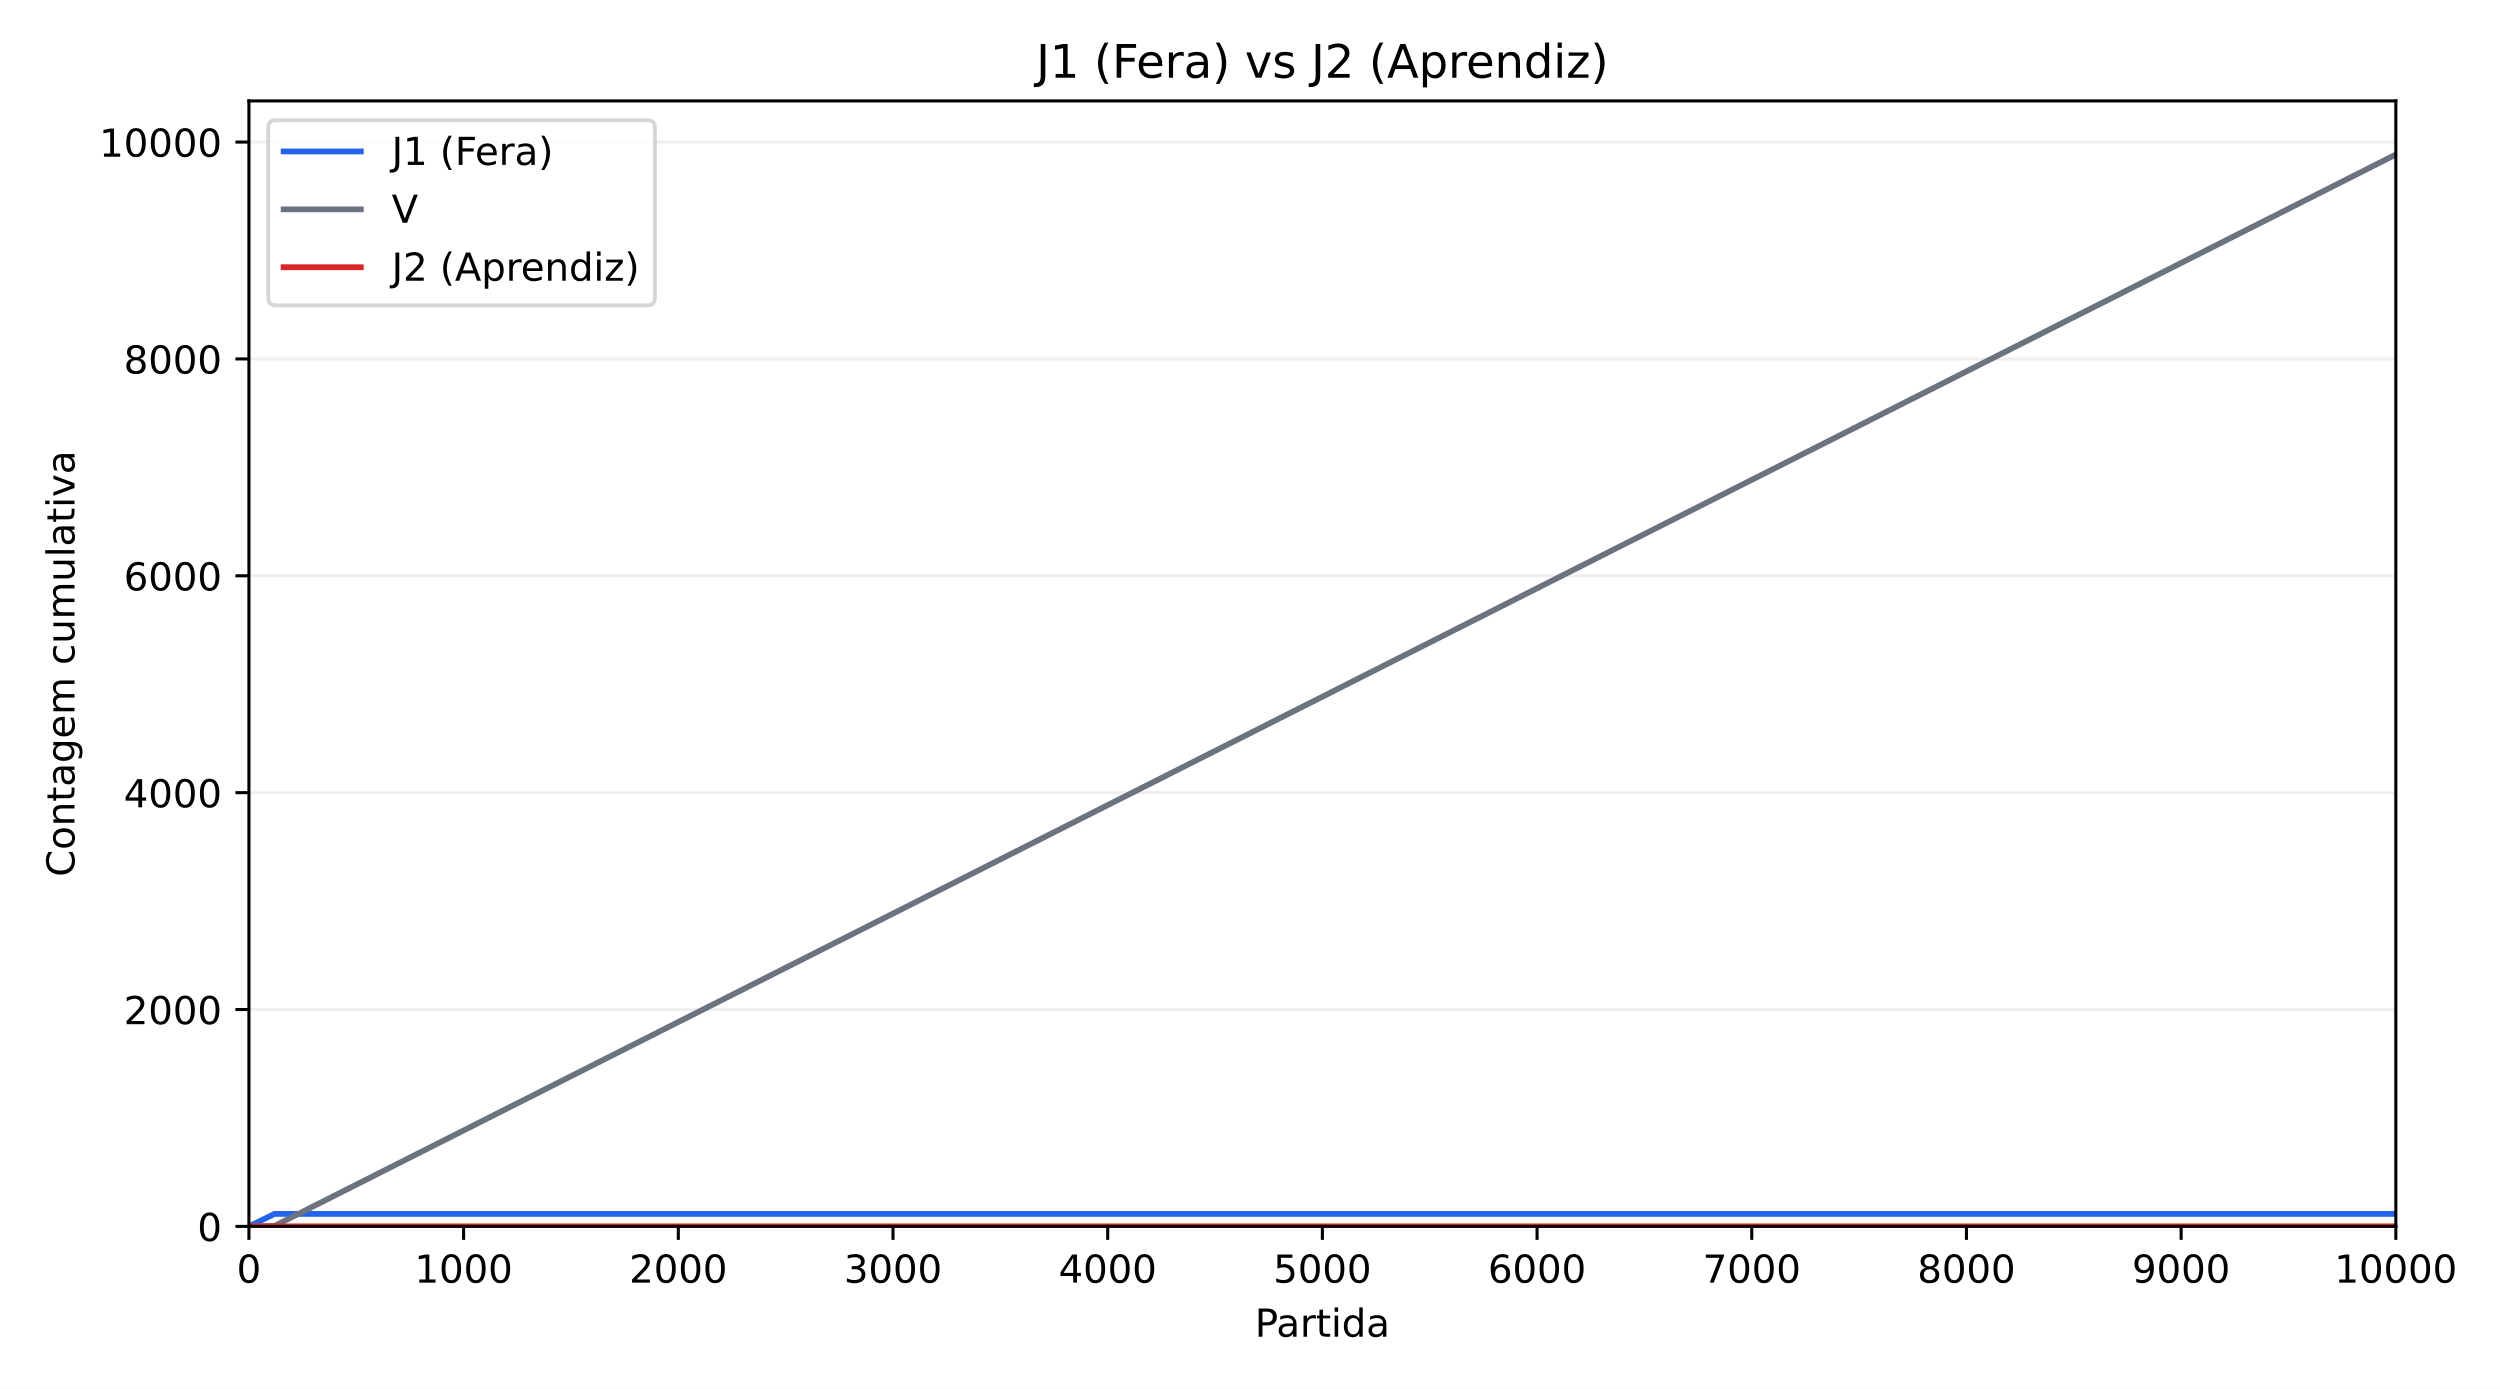
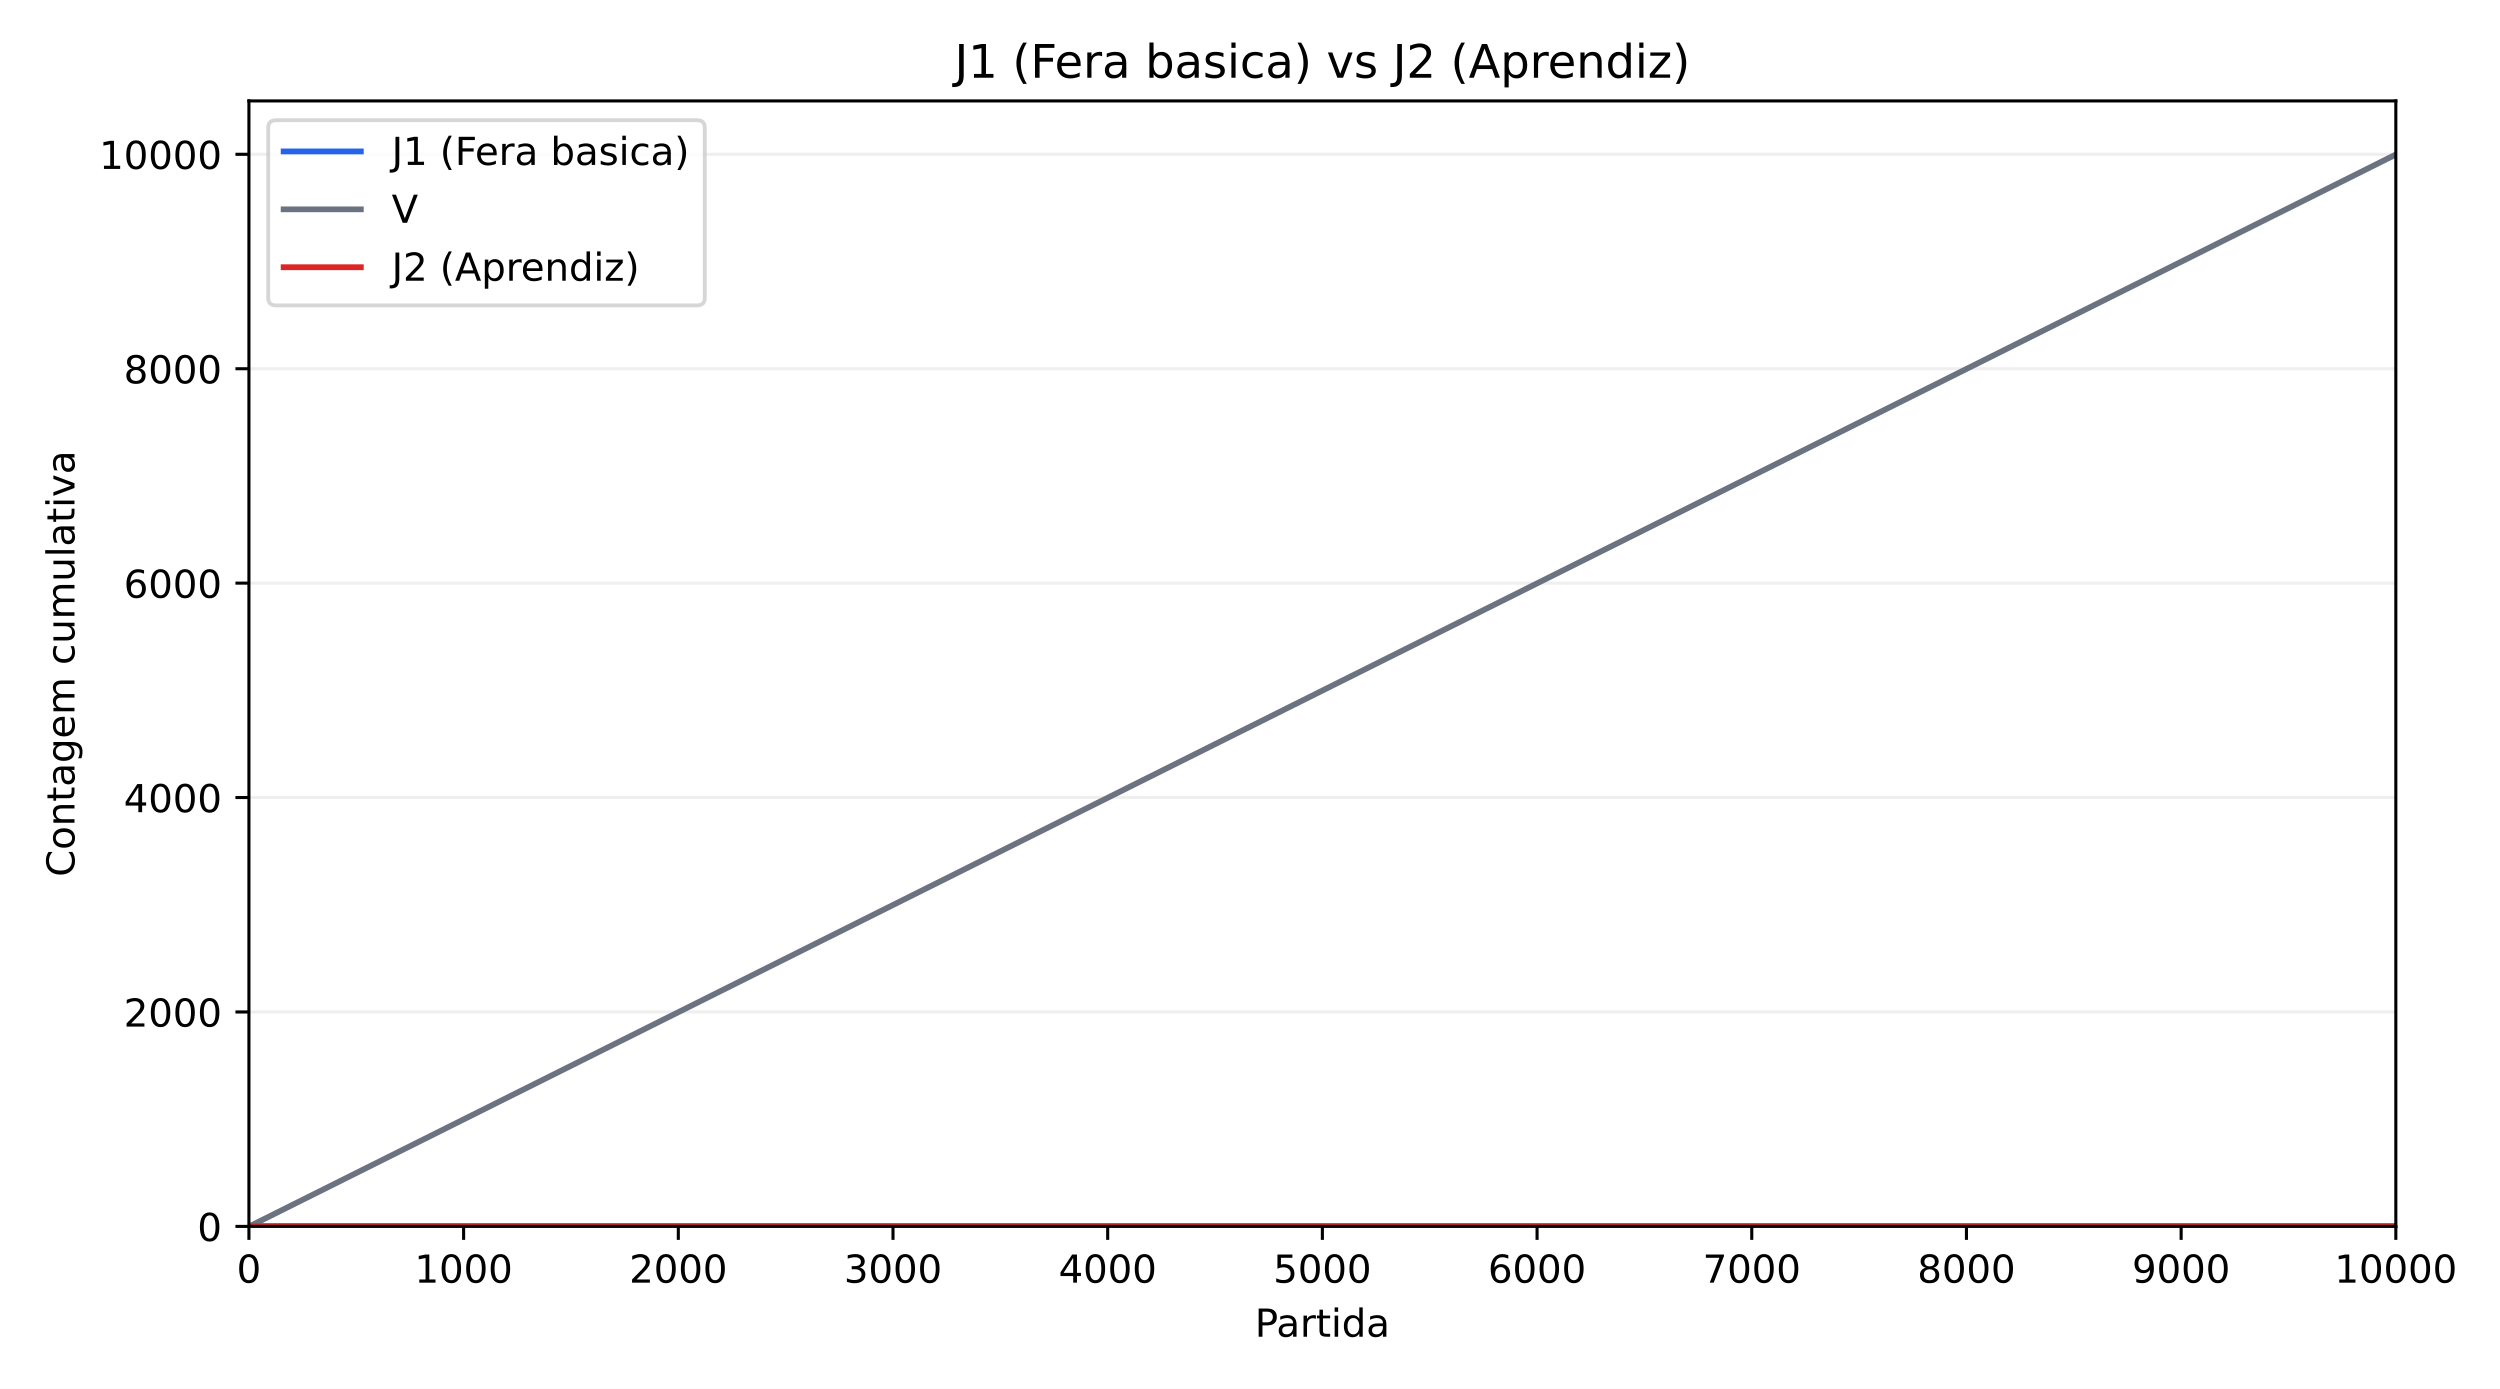
<svg xmlns="http://www.w3.org/2000/svg" xmlns:xlink="http://www.w3.org/1999/xlink" width="648pt" height="360pt" viewBox="0 0 648 360" version="1.1">
  <defs>
    <style type="text/css">*{stroke-linejoin: round; stroke-linecap: butt}</style>
  </defs>
  <g id="figure_1">
    <g id="patch_1">
      <path d="M 0 360  L 648 360  L 648 0  L 0 0  z " style="fill: #ffffff" />
    </g>
    <g id="axes_1">
      <g id="patch_2">
        <path d="M 64.522 317.878  L 621 317.878  L 621 26.16  L 64.522 26.16  z " style="fill: #ffffff" />
      </g>
      <g id="matplotlib.axis_1">
        <g id="xtick_1">
          <g id="line2d_1">
            <defs>
-               <path id="m6dfb4a2c51" d="M 0 0  L 0 3.5  " style="stroke: #000000; stroke-width: 0.8" />
+               <path id="m931c34a792" d="M 0 0  L 0 3.5  " style="stroke: #000000; stroke-width: 0.8" />
            </defs>
            <g>
-               <use xlink:href="#m6dfb4a2c51" x="64.522" y="317.878" style="stroke: #000000; stroke-width: 0.8" />
+               <use xlink:href="#m931c34a792" x="64.522" y="317.878" style="stroke: #000000; stroke-width: 0.8" />
            </g>
          </g>
          <g id="text_1">
            <text style="font-size: 10px; font-family: 'DejaVu Sans', 'Bitstream Vera Sans', 'Computer Modern Sans Serif', 'Lucida Grande', 'Verdana', 'Geneva', 'Lucid', 'Arial', 'Helvetica', 'Avant Garde', sans-serif; text-anchor: middle" x="64.522" y="332.475" transform="rotate(-0 64.52234 332.4753)">0</text>
          </g>
        </g>
        <g id="xtick_2">
          <g id="line2d_2">
            <g>
-               <use xlink:href="#m6dfb4a2c51" x="120.17" y="317.878" style="stroke: #000000; stroke-width: 0.8" />
+               <use xlink:href="#m931c34a792" x="120.17" y="317.878" style="stroke: #000000; stroke-width: 0.8" />
            </g>
          </g>
          <g id="text_2">
            <text style="font-size: 10px; font-family: 'DejaVu Sans', 'Bitstream Vera Sans', 'Computer Modern Sans Serif', 'Lucida Grande', 'Verdana', 'Geneva', 'Lucid', 'Arial', 'Helvetica', 'Avant Garde', sans-serif; text-anchor: middle" x="120.17" y="332.475" transform="rotate(-0 120.1701 332.4753)">1000</text>
          </g>
        </g>
        <g id="xtick_3">
          <g id="line2d_3">
            <g>
-               <use xlink:href="#m6dfb4a2c51" x="175.818" y="317.878" style="stroke: #000000; stroke-width: 0.8" />
+               <use xlink:href="#m931c34a792" x="175.818" y="317.878" style="stroke: #000000; stroke-width: 0.8" />
            </g>
          </g>
          <g id="text_3">
            <text style="font-size: 10px; font-family: 'DejaVu Sans', 'Bitstream Vera Sans', 'Computer Modern Sans Serif', 'Lucida Grande', 'Verdana', 'Geneva', 'Lucid', 'Arial', 'Helvetica', 'Avant Garde', sans-serif; text-anchor: middle" x="175.818" y="332.475" transform="rotate(-0 175.8179 332.4753)">2000</text>
          </g>
        </g>
        <g id="xtick_4">
          <g id="line2d_4">
            <g>
-               <use xlink:href="#m6dfb4a2c51" x="231.466" y="317.878" style="stroke: #000000; stroke-width: 0.8" />
+               <use xlink:href="#m931c34a792" x="231.466" y="317.878" style="stroke: #000000; stroke-width: 0.8" />
            </g>
          </g>
          <g id="text_4">
            <text style="font-size: 10px; font-family: 'DejaVu Sans', 'Bitstream Vera Sans', 'Computer Modern Sans Serif', 'Lucida Grande', 'Verdana', 'Geneva', 'Lucid', 'Arial', 'Helvetica', 'Avant Garde', sans-serif; text-anchor: middle" x="231.466" y="332.475" transform="rotate(-0 231.4656 332.4753)">3000</text>
          </g>
        </g>
        <g id="xtick_5">
          <g id="line2d_5">
            <g>
-               <use xlink:href="#m6dfb4a2c51" x="287.113" y="317.878" style="stroke: #000000; stroke-width: 0.8" />
+               <use xlink:href="#m931c34a792" x="287.113" y="317.878" style="stroke: #000000; stroke-width: 0.8" />
            </g>
          </g>
          <g id="text_5">
            <text style="font-size: 10px; font-family: 'DejaVu Sans', 'Bitstream Vera Sans', 'Computer Modern Sans Serif', 'Lucida Grande', 'Verdana', 'Geneva', 'Lucid', 'Arial', 'Helvetica', 'Avant Garde', sans-serif; text-anchor: middle" x="287.113" y="332.475" transform="rotate(-0 287.1134 332.4753)">4000</text>
          </g>
        </g>
        <g id="xtick_6">
          <g id="line2d_6">
            <g>
-               <use xlink:href="#m6dfb4a2c51" x="342.761" y="317.878" style="stroke: #000000; stroke-width: 0.8" />
+               <use xlink:href="#m931c34a792" x="342.761" y="317.878" style="stroke: #000000; stroke-width: 0.8" />
            </g>
          </g>
          <g id="text_6">
            <text style="font-size: 10px; font-family: 'DejaVu Sans', 'Bitstream Vera Sans', 'Computer Modern Sans Serif', 'Lucida Grande', 'Verdana', 'Geneva', 'Lucid', 'Arial', 'Helvetica', 'Avant Garde', sans-serif; text-anchor: middle" x="342.761" y="332.475" transform="rotate(-0 342.7612 332.4753)">5000</text>
          </g>
        </g>
        <g id="xtick_7">
          <g id="line2d_7">
            <g>
-               <use xlink:href="#m6dfb4a2c51" x="398.409" y="317.878" style="stroke: #000000; stroke-width: 0.8" />
+               <use xlink:href="#m931c34a792" x="398.409" y="317.878" style="stroke: #000000; stroke-width: 0.8" />
            </g>
          </g>
          <g id="text_7">
            <text style="font-size: 10px; font-family: 'DejaVu Sans', 'Bitstream Vera Sans', 'Computer Modern Sans Serif', 'Lucida Grande', 'Verdana', 'Geneva', 'Lucid', 'Arial', 'Helvetica', 'Avant Garde', sans-serif; text-anchor: middle" x="398.409" y="332.475" transform="rotate(-0 398.4089 332.4753)">6000</text>
          </g>
        </g>
        <g id="xtick_8">
          <g id="line2d_8">
            <g>
-               <use xlink:href="#m6dfb4a2c51" x="454.057" y="317.878" style="stroke: #000000; stroke-width: 0.8" />
+               <use xlink:href="#m931c34a792" x="454.057" y="317.878" style="stroke: #000000; stroke-width: 0.8" />
            </g>
          </g>
          <g id="text_8">
            <text style="font-size: 10px; font-family: 'DejaVu Sans', 'Bitstream Vera Sans', 'Computer Modern Sans Serif', 'Lucida Grande', 'Verdana', 'Geneva', 'Lucid', 'Arial', 'Helvetica', 'Avant Garde', sans-serif; text-anchor: middle" x="454.057" y="332.475" transform="rotate(-0 454.0567 332.4753)">7000</text>
          </g>
        </g>
        <g id="xtick_9">
          <g id="line2d_9">
            <g>
-               <use xlink:href="#m6dfb4a2c51" x="509.704" y="317.878" style="stroke: #000000; stroke-width: 0.8" />
+               <use xlink:href="#m931c34a792" x="509.704" y="317.878" style="stroke: #000000; stroke-width: 0.8" />
            </g>
          </g>
          <g id="text_9">
            <text style="font-size: 10px; font-family: 'DejaVu Sans', 'Bitstream Vera Sans', 'Computer Modern Sans Serif', 'Lucida Grande', 'Verdana', 'Geneva', 'Lucid', 'Arial', 'Helvetica', 'Avant Garde', sans-serif; text-anchor: middle" x="509.704" y="332.475" transform="rotate(-0 509.7045 332.4753)">8000</text>
          </g>
        </g>
        <g id="xtick_10">
          <g id="line2d_10">
            <g>
-               <use xlink:href="#m6dfb4a2c51" x="565.352" y="317.878" style="stroke: #000000; stroke-width: 0.8" />
+               <use xlink:href="#m931c34a792" x="565.352" y="317.878" style="stroke: #000000; stroke-width: 0.8" />
            </g>
          </g>
          <g id="text_10">
            <text style="font-size: 10px; font-family: 'DejaVu Sans', 'Bitstream Vera Sans', 'Computer Modern Sans Serif', 'Lucida Grande', 'Verdana', 'Geneva', 'Lucid', 'Arial', 'Helvetica', 'Avant Garde', sans-serif; text-anchor: middle" x="565.352" y="332.475" transform="rotate(-0 565.3522 332.4753)">9000</text>
          </g>
        </g>
        <g id="xtick_11">
          <g id="line2d_11">
            <g>
-               <use xlink:href="#m6dfb4a2c51" x="621" y="317.878" style="stroke: #000000; stroke-width: 0.8" />
+               <use xlink:href="#m931c34a792" x="621" y="317.878" style="stroke: #000000; stroke-width: 0.8" />
            </g>
          </g>
          <g id="text_11">
            <text style="font-size: 10px; font-family: 'DejaVu Sans', 'Bitstream Vera Sans', 'Computer Modern Sans Serif', 'Lucida Grande', 'Verdana', 'Geneva', 'Lucid', 'Arial', 'Helvetica', 'Avant Garde', sans-serif; text-anchor: middle" x="621" y="332.475" transform="rotate(-0 621 332.4753)">10000</text>
          </g>
        </g>
        <g id="text_12">
          <text style="font-size: 10px; font-family: 'DejaVu Sans', 'Bitstream Vera Sans', 'Computer Modern Sans Serif', 'Lucida Grande', 'Verdana', 'Geneva', 'Lucid', 'Arial', 'Helvetica', 'Avant Garde', sans-serif; text-anchor: middle" x="342.761" y="346.476" transform="rotate(-0 342.7612 346.4761)">Partida</text>
        </g>
      </g>
      <g id="matplotlib.axis_2">
        <g id="ytick_1">
          <g id="line2d_12">
-             <path d="M 64.522 317.878  L 621 317.878  " clip-path="url(#pac72968566)" style="fill: none; stroke: #b0b0b0; stroke-opacity: 0.2; stroke-width: 0.8; stroke-linecap: square" />
+             <path d="M 64.522 317.878  L 621 317.878  " clip-path="url(#p14b4757abf)" style="fill: none; stroke: #b0b0b0; stroke-opacity: 0.2; stroke-width: 0.8; stroke-linecap: square" />
          </g>
          <g id="line2d_13">
            <defs>
-               <path id="md660cca300" d="M 0 0  L -3.5 0  " style="stroke: #000000; stroke-width: 0.8" />
+               <path id="m15719aeacb" d="M 0 0  L -3.5 0  " style="stroke: #000000; stroke-width: 0.8" />
            </defs>
            <g>
-               <use xlink:href="#md660cca300" x="64.522" y="317.878" style="stroke: #000000; stroke-width: 0.8" />
+               <use xlink:href="#m15719aeacb" x="64.522" y="317.878" style="stroke: #000000; stroke-width: 0.8" />
            </g>
          </g>
          <g id="text_13">
            <text style="font-size: 10px; font-family: 'DejaVu Sans', 'Bitstream Vera Sans', 'Computer Modern Sans Serif', 'Lucida Grande', 'Verdana', 'Geneva', 'Lucid', 'Arial', 'Helvetica', 'Avant Garde', sans-serif; text-anchor: end" x="57.522" y="321.676" transform="rotate(-0 57.52234 321.6765)">0</text>
          </g>
        </g>
        <g id="ytick_2">
          <g id="line2d_14">
-             <path d="M 64.522 261.666  L 621 261.666  " clip-path="url(#pac72968566)" style="fill: none; stroke: #b0b0b0; stroke-opacity: 0.2; stroke-width: 0.8; stroke-linecap: square" />
+             <path d="M 64.522 262.301  L 621 262.301  " clip-path="url(#p14b4757abf)" style="fill: none; stroke: #b0b0b0; stroke-opacity: 0.2; stroke-width: 0.8; stroke-linecap: square" />
          </g>
          <g id="line2d_15">
            <g>
-               <use xlink:href="#md660cca300" x="64.522" y="261.666" style="stroke: #000000; stroke-width: 0.8" />
+               <use xlink:href="#m15719aeacb" x="64.522" y="262.301" style="stroke: #000000; stroke-width: 0.8" />
            </g>
          </g>
          <g id="text_14">
-             <text style="font-size: 10px; font-family: 'DejaVu Sans', 'Bitstream Vera Sans', 'Computer Modern Sans Serif', 'Lucida Grande', 'Verdana', 'Geneva', 'Lucid', 'Arial', 'Helvetica', 'Avant Garde', sans-serif; text-anchor: end" x="57.522" y="265.465" transform="rotate(-0 57.52234 265.4648)">2000</text>
+             <text style="font-size: 10px; font-family: 'DejaVu Sans', 'Bitstream Vera Sans', 'Computer Modern Sans Serif', 'Lucida Grande', 'Verdana', 'Geneva', 'Lucid', 'Arial', 'Helvetica', 'Avant Garde', sans-serif; text-anchor: end" x="57.522" y="266.1" transform="rotate(-0 57.52234 266.1001)">2000</text>
          </g>
        </g>
        <g id="ytick_3">
          <g id="line2d_16">
-             <path d="M 64.522 205.454  L 621 205.454  " clip-path="url(#pac72968566)" style="fill: none; stroke: #b0b0b0; stroke-opacity: 0.2; stroke-width: 0.8; stroke-linecap: square" />
+             <path d="M 64.522 206.725  L 621 206.725  " clip-path="url(#p14b4757abf)" style="fill: none; stroke: #b0b0b0; stroke-opacity: 0.2; stroke-width: 0.8; stroke-linecap: square" />
          </g>
          <g id="line2d_17">
            <g>
-               <use xlink:href="#md660cca300" x="64.522" y="205.454" style="stroke: #000000; stroke-width: 0.8" />
+               <use xlink:href="#m15719aeacb" x="64.522" y="206.725" style="stroke: #000000; stroke-width: 0.8" />
            </g>
          </g>
          <g id="text_15">
-             <text style="font-size: 10px; font-family: 'DejaVu Sans', 'Bitstream Vera Sans', 'Computer Modern Sans Serif', 'Lucida Grande', 'Verdana', 'Geneva', 'Lucid', 'Arial', 'Helvetica', 'Avant Garde', sans-serif; text-anchor: end" x="57.522" y="209.253" transform="rotate(-0 57.52234 209.2531)">4000</text>
+             <text style="font-size: 10px; font-family: 'DejaVu Sans', 'Bitstream Vera Sans', 'Computer Modern Sans Serif', 'Lucida Grande', 'Verdana', 'Geneva', 'Lucid', 'Arial', 'Helvetica', 'Avant Garde', sans-serif; text-anchor: end" x="57.522" y="210.524" transform="rotate(-0 57.52234 210.5237)">4000</text>
          </g>
        </g>
        <g id="ytick_4">
          <g id="line2d_18">
-             <path d="M 64.522 149.243  L 621 149.243  " clip-path="url(#pac72968566)" style="fill: none; stroke: #b0b0b0; stroke-opacity: 0.2; stroke-width: 0.8; stroke-linecap: square" />
+             <path d="M 64.522 151.149  L 621 151.149  " clip-path="url(#p14b4757abf)" style="fill: none; stroke: #b0b0b0; stroke-opacity: 0.2; stroke-width: 0.8; stroke-linecap: square" />
          </g>
          <g id="line2d_19">
            <g>
-               <use xlink:href="#md660cca300" x="64.522" y="149.243" style="stroke: #000000; stroke-width: 0.8" />
+               <use xlink:href="#m15719aeacb" x="64.522" y="151.149" style="stroke: #000000; stroke-width: 0.8" />
            </g>
          </g>
          <g id="text_16">
-             <text style="font-size: 10px; font-family: 'DejaVu Sans', 'Bitstream Vera Sans', 'Computer Modern Sans Serif', 'Lucida Grande', 'Verdana', 'Geneva', 'Lucid', 'Arial', 'Helvetica', 'Avant Garde', sans-serif; text-anchor: end" x="57.522" y="153.041" transform="rotate(-0 57.52234 153.0414)">6000</text>
+             <text style="font-size: 10px; font-family: 'DejaVu Sans', 'Bitstream Vera Sans', 'Computer Modern Sans Serif', 'Lucida Grande', 'Verdana', 'Geneva', 'Lucid', 'Arial', 'Helvetica', 'Avant Garde', sans-serif; text-anchor: end" x="57.522" y="154.947" transform="rotate(-0 57.52234 154.9473)">6000</text>
          </g>
        </g>
        <g id="ytick_5">
          <g id="line2d_20">
-             <path d="M 64.522 93.031  L 621 93.031  " clip-path="url(#pac72968566)" style="fill: none; stroke: #b0b0b0; stroke-opacity: 0.2; stroke-width: 0.8; stroke-linecap: square" />
+             <path d="M 64.522 95.572  L 621 95.572  " clip-path="url(#p14b4757abf)" style="fill: none; stroke: #b0b0b0; stroke-opacity: 0.2; stroke-width: 0.8; stroke-linecap: square" />
          </g>
          <g id="line2d_21">
            <g>
-               <use xlink:href="#md660cca300" x="64.522" y="93.031" style="stroke: #000000; stroke-width: 0.8" />
+               <use xlink:href="#m15719aeacb" x="64.522" y="95.572" style="stroke: #000000; stroke-width: 0.8" />
            </g>
          </g>
          <g id="text_17">
-             <text style="font-size: 10px; font-family: 'DejaVu Sans', 'Bitstream Vera Sans', 'Computer Modern Sans Serif', 'Lucida Grande', 'Verdana', 'Geneva', 'Lucid', 'Arial', 'Helvetica', 'Avant Garde', sans-serif; text-anchor: end" x="57.522" y="96.83" transform="rotate(-0 57.52234 96.82967)">8000</text>
+             <text style="font-size: 10px; font-family: 'DejaVu Sans', 'Bitstream Vera Sans', 'Computer Modern Sans Serif', 'Lucida Grande', 'Verdana', 'Geneva', 'Lucid', 'Arial', 'Helvetica', 'Avant Garde', sans-serif; text-anchor: end" x="57.522" y="99.371" transform="rotate(-0 57.52234 99.37095)">8000</text>
          </g>
        </g>
        <g id="ytick_6">
          <g id="line2d_22">
-             <path d="M 64.522 36.819  L 621 36.819  " clip-path="url(#pac72968566)" style="fill: none; stroke: #b0b0b0; stroke-opacity: 0.2; stroke-width: 0.8; stroke-linecap: square" />
+             <path d="M 64.522 39.996  L 621 39.996  " clip-path="url(#p14b4757abf)" style="fill: none; stroke: #b0b0b0; stroke-opacity: 0.2; stroke-width: 0.8; stroke-linecap: square" />
          </g>
          <g id="line2d_23">
            <g>
-               <use xlink:href="#md660cca300" x="64.522" y="36.819" style="stroke: #000000; stroke-width: 0.8" />
+               <use xlink:href="#m15719aeacb" x="64.522" y="39.996" style="stroke: #000000; stroke-width: 0.8" />
            </g>
          </g>
          <g id="text_18">
-             <text style="font-size: 10px; font-family: 'DejaVu Sans', 'Bitstream Vera Sans', 'Computer Modern Sans Serif', 'Lucida Grande', 'Verdana', 'Geneva', 'Lucid', 'Arial', 'Helvetica', 'Avant Garde', sans-serif; text-anchor: end" x="57.522" y="40.618" transform="rotate(-0 57.52234 40.61797)">10000</text>
+             <text style="font-size: 10px; font-family: 'DejaVu Sans', 'Bitstream Vera Sans', 'Computer Modern Sans Serif', 'Lucida Grande', 'Verdana', 'Geneva', 'Lucid', 'Arial', 'Helvetica', 'Avant Garde', sans-serif; text-anchor: end" x="57.522" y="43.795" transform="rotate(-0 57.52234 43.79457)">10000</text>
          </g>
        </g>
        <g id="text_19">
          <text style="font-size: 10px; font-family: 'DejaVu Sans', 'Bitstream Vera Sans', 'Computer Modern Sans Serif', 'Lucida Grande', 'Verdana', 'Geneva', 'Lucid', 'Arial', 'Helvetica', 'Avant Garde', sans-serif; text-anchor: middle" x="19.308" y="172.019" transform="rotate(-90 19.3075 172.0188)">Contagem cumulativa</text>
        </g>
      </g>
      <g id="line2d_24">
-         <path d="M 64.522 317.878  L 71.144 314.645  L 621 314.645  L 621 314.645  " clip-path="url(#pac72968566)" style="fill: none; stroke: #2563eb; stroke-width: 1.5; stroke-linecap: square" />
+         <path d="M 64.522 317.878  L 64.856 317.822  L 621 317.822  L 621 317.822  " clip-path="url(#p14b4757abf)" style="fill: none; stroke: #2563eb; stroke-width: 1.5; stroke-linecap: square" />
      </g>
      <g id="line2d_25">
-         <path d="M 64.522 317.878  L 71.089 317.793  L 621 40.051  L 621 40.051  " clip-path="url(#pac72968566)" style="fill: none; stroke: #6b7280; stroke-width: 1.5; stroke-linecap: square" />
+         <path d="M 64.522 317.878  L 64.801 317.794  L 621 40.051  L 621 40.051  " clip-path="url(#p14b4757abf)" style="fill: none; stroke: #6b7280; stroke-width: 1.5; stroke-linecap: square" />
      </g>
      <g id="line2d_26">
-         <path d="M 64.522 317.878  L 621 317.878  L 621 317.878  " clip-path="url(#pac72968566)" style="fill: none; stroke: #dc2626; stroke-width: 1.5; stroke-linecap: square" />
+         <path d="M 64.522 317.878  L 621 317.878  L 621 317.878  " clip-path="url(#p14b4757abf)" style="fill: none; stroke: #dc2626; stroke-width: 1.5; stroke-linecap: square" />
      </g>
      <g id="patch_3">
        <path d="M 64.522 317.878  L 64.522 26.16  " style="fill: none; stroke: #000000; stroke-width: 0.8; stroke-linejoin: miter; stroke-linecap: square" />
      </g>
      <g id="patch_4">
        <path d="M 621 317.878  L 621 26.16  " style="fill: none; stroke: #000000; stroke-width: 0.8; stroke-linejoin: miter; stroke-linecap: square" />
      </g>
      <g id="patch_5">
        <path d="M 64.522 317.878  L 621 317.878  " style="fill: none; stroke: #000000; stroke-width: 0.8; stroke-linejoin: miter; stroke-linecap: square" />
      </g>
      <g id="patch_6">
        <path d="M 64.522 26.16  L 621 26.16  " style="fill: none; stroke: #000000; stroke-width: 0.8; stroke-linejoin: miter; stroke-linecap: square" />
      </g>
      <g id="text_20">
-         <text style="font-size: 12px; font-family: 'DejaVu Sans', 'Bitstream Vera Sans', 'Computer Modern Sans Serif', 'Lucida Grande', 'Verdana', 'Geneva', 'Lucid', 'Arial', 'Helvetica', 'Avant Garde', sans-serif; text-anchor: middle" x="342.761" y="20.16" transform="rotate(-0 342.7612 20.16)">J1 (Fera) vs J2 (Aprendiz)</text>
+         <text style="font-size: 12px; font-family: 'DejaVu Sans', 'Bitstream Vera Sans', 'Computer Modern Sans Serif', 'Lucida Grande', 'Verdana', 'Geneva', 'Lucid', 'Arial', 'Helvetica', 'Avant Garde', sans-serif; text-anchor: middle" x="342.761" y="20.16" transform="rotate(-0 342.7612 20.16)">J1 (Fera basica) vs J2 (Aprendiz)</text>
      </g>
      <g id="legend_1">
        <g id="patch_7">
-           <path d="M 71.522 79.162  L 167.761 79.162  Q 169.761 79.162 169.761 77.162  L 169.761 33.16  Q 169.761 31.16 167.761 31.16  L 71.522 31.16  Q 69.522 31.16 69.522 33.16  L 69.522 77.162  Q 69.522 79.162 71.522 79.162  z " style="fill: #ffffff; opacity: 0.8; stroke: #cccccc; stroke-linejoin: miter" />
+           <path d="M 71.522 79.162  L 180.682 79.162  Q 182.682 79.162 182.682 77.162  L 182.682 33.16  Q 182.682 31.16 180.682 31.16  L 71.522 31.16  Q 69.522 31.16 69.522 33.16  L 69.522 77.162  Q 69.522 79.162 71.522 79.162  z " style="fill: #ffffff; opacity: 0.8; stroke: #cccccc; stroke-linejoin: miter" />
        </g>
        <g id="line2d_27">
          <path d="M 73.522 39.258  L 83.522 39.258  L 93.522 39.258  " style="fill: none; stroke: #2563eb; stroke-width: 1.5; stroke-linecap: square" />
        </g>
        <g id="text_21">
-           <text style="font-size: 10px; font-family: 'DejaVu Sans', 'Bitstream Vera Sans', 'Computer Modern Sans Serif', 'Lucida Grande', 'Verdana', 'Geneva', 'Lucid', 'Arial', 'Helvetica', 'Avant Garde', sans-serif; text-anchor: start" x="101.522" y="42.758" transform="rotate(-0 101.5223 42.75844)">J1 (Fera)</text>
+           <text style="font-size: 10px; font-family: 'DejaVu Sans', 'Bitstream Vera Sans', 'Computer Modern Sans Serif', 'Lucida Grande', 'Verdana', 'Geneva', 'Lucid', 'Arial', 'Helvetica', 'Avant Garde', sans-serif; text-anchor: start" x="101.522" y="42.758" transform="rotate(-0 101.5223 42.75844)">J1 (Fera basica)</text>
        </g>
        <g id="line2d_28">
          <path d="M 73.522 54.259  L 83.522 54.259  L 93.522 54.259  " style="fill: none; stroke: #6b7280; stroke-width: 1.5; stroke-linecap: square" />
        </g>
        <g id="text_22">
          <text style="font-size: 10px; font-family: 'DejaVu Sans', 'Bitstream Vera Sans', 'Computer Modern Sans Serif', 'Lucida Grande', 'Verdana', 'Geneva', 'Lucid', 'Arial', 'Helvetica', 'Avant Garde', sans-serif; text-anchor: start" x="101.522" y="57.759" transform="rotate(-0 101.5223 57.75922)">V</text>
        </g>
        <g id="line2d_29">
          <path d="M 73.522 69.26  L 83.522 69.26  L 93.522 69.26  " style="fill: none; stroke: #dc2626; stroke-width: 1.5; stroke-linecap: square" />
        </g>
        <g id="text_23">
          <text style="font-size: 10px; font-family: 'DejaVu Sans', 'Bitstream Vera Sans', 'Computer Modern Sans Serif', 'Lucida Grande', 'Verdana', 'Geneva', 'Lucid', 'Arial', 'Helvetica', 'Avant Garde', sans-serif; text-anchor: start" x="101.522" y="72.76" transform="rotate(-0 101.5223 72.76)">J2 (Aprendiz)</text>
        </g>
      </g>
    </g>
  </g>
  <defs>
-     <clipPath id="pac72968566">
+     <clipPath id="p14b4757abf">
      <rect x="64.522" y="26.16" width="556.478" height="291.718" />
    </clipPath>
  </defs>
</svg>
